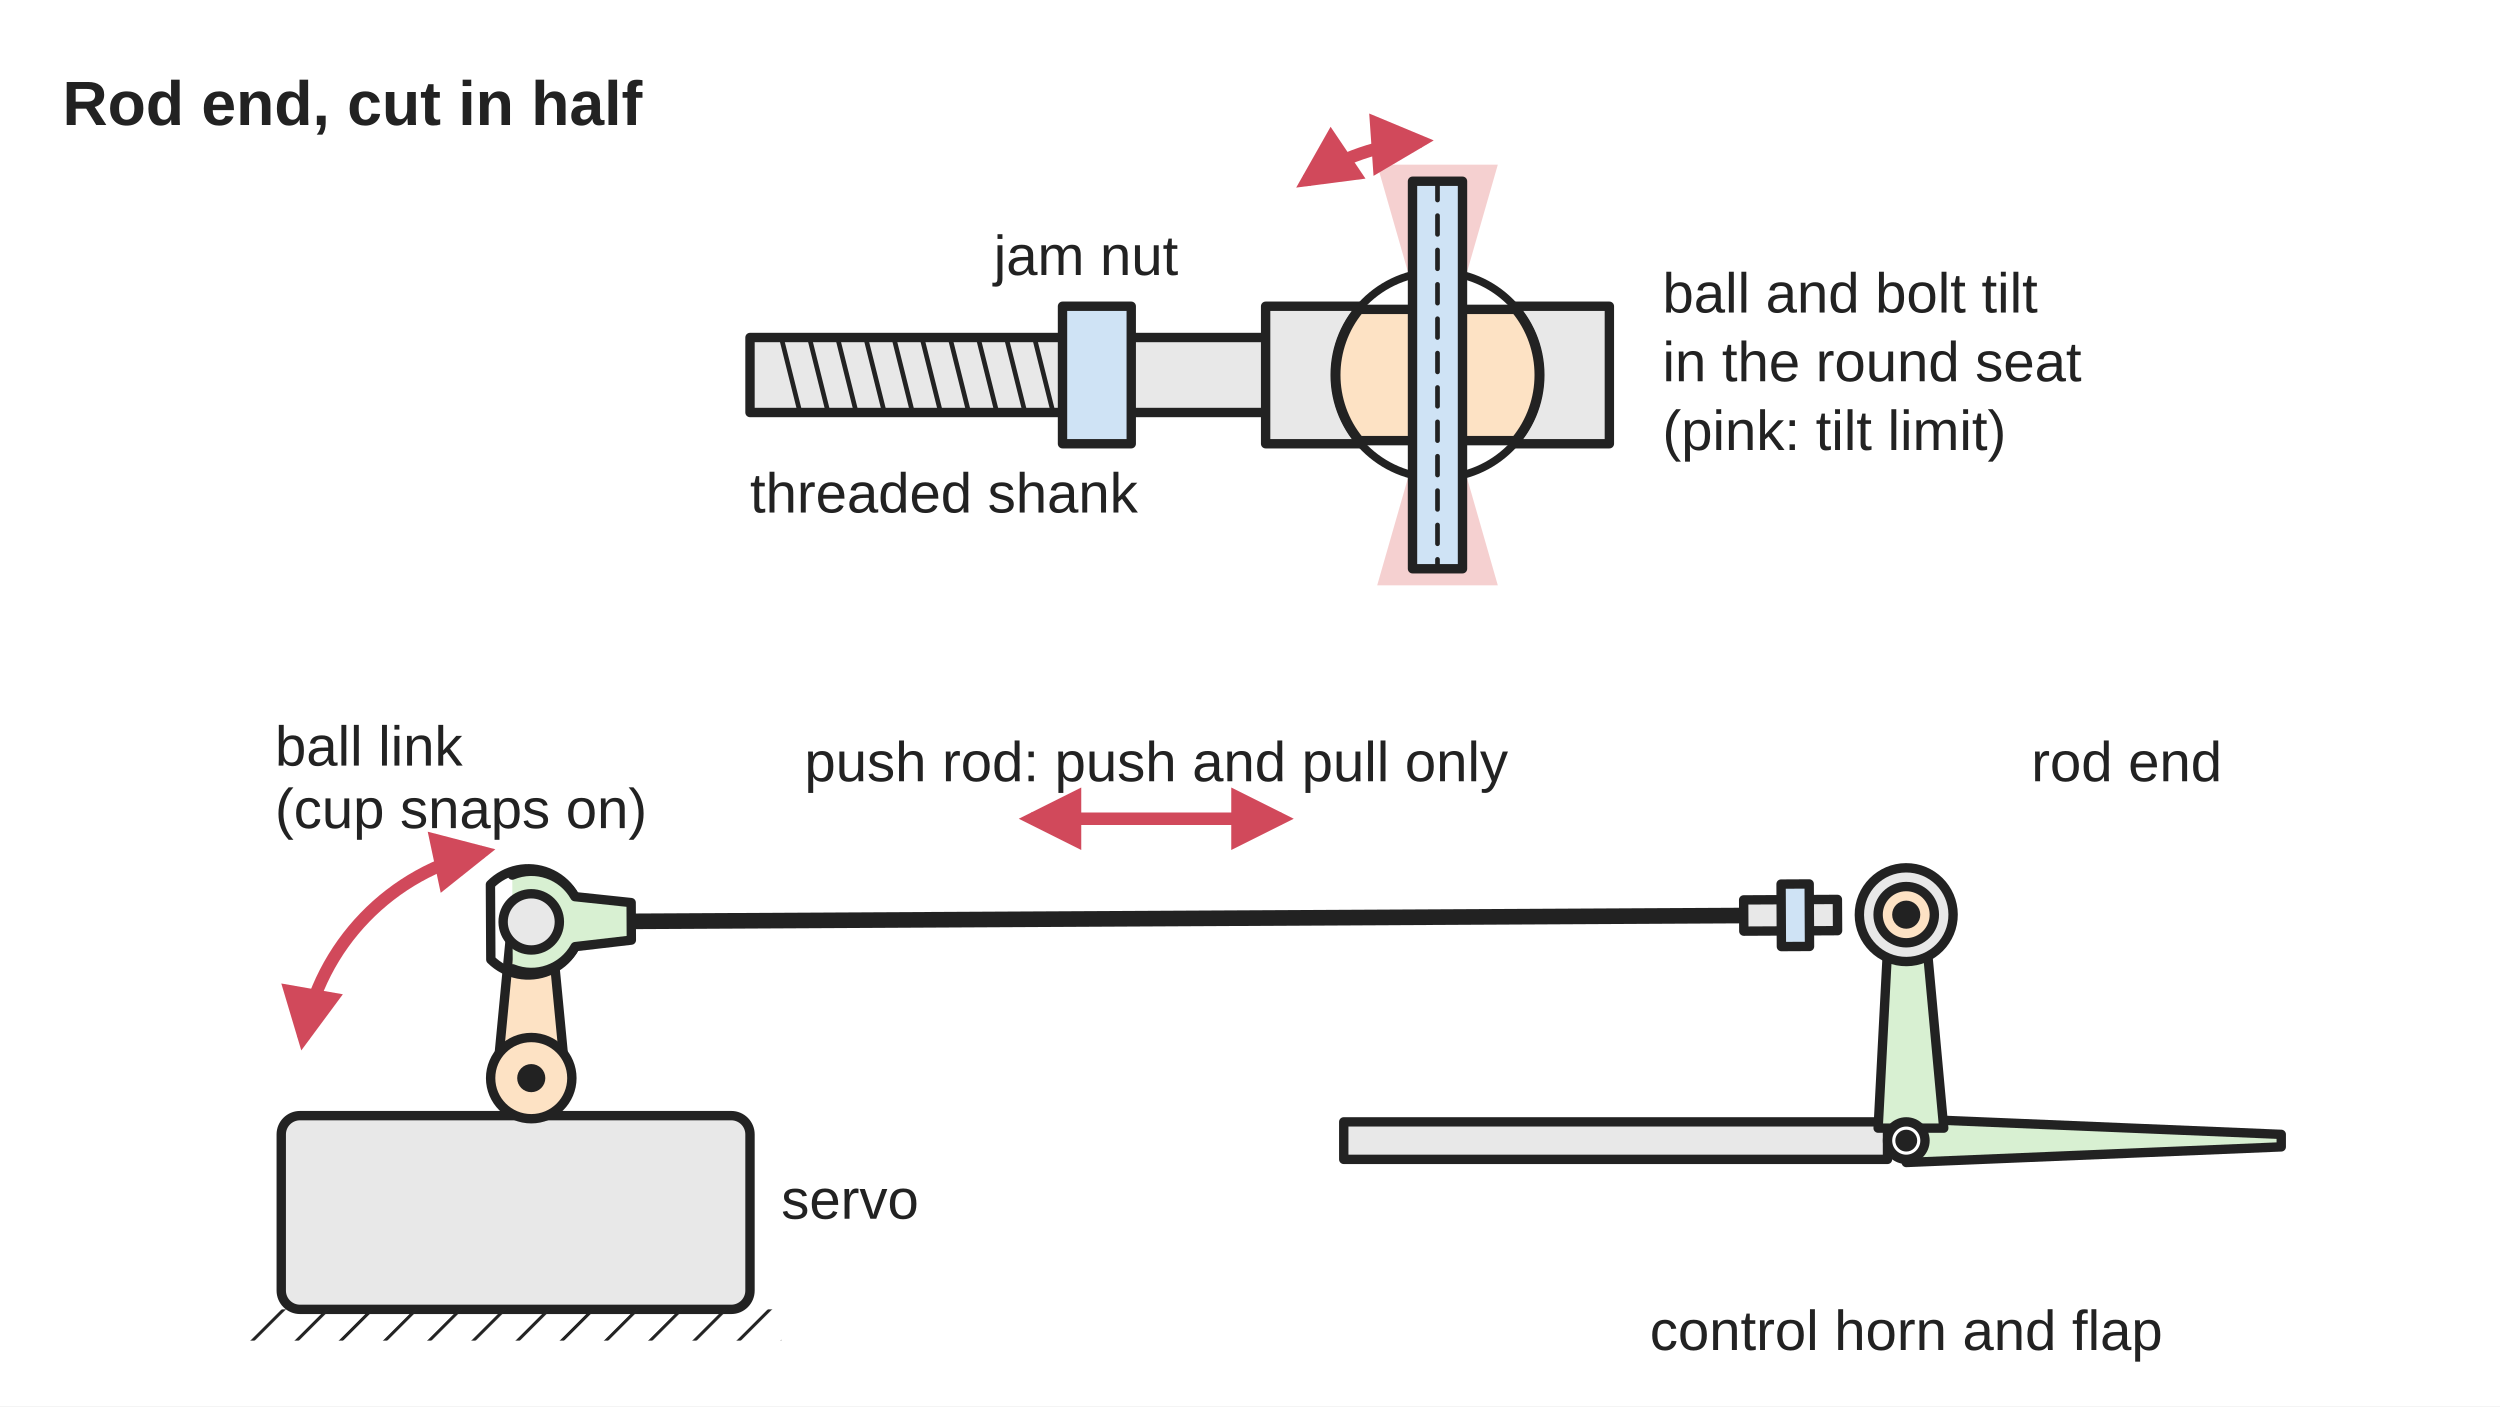
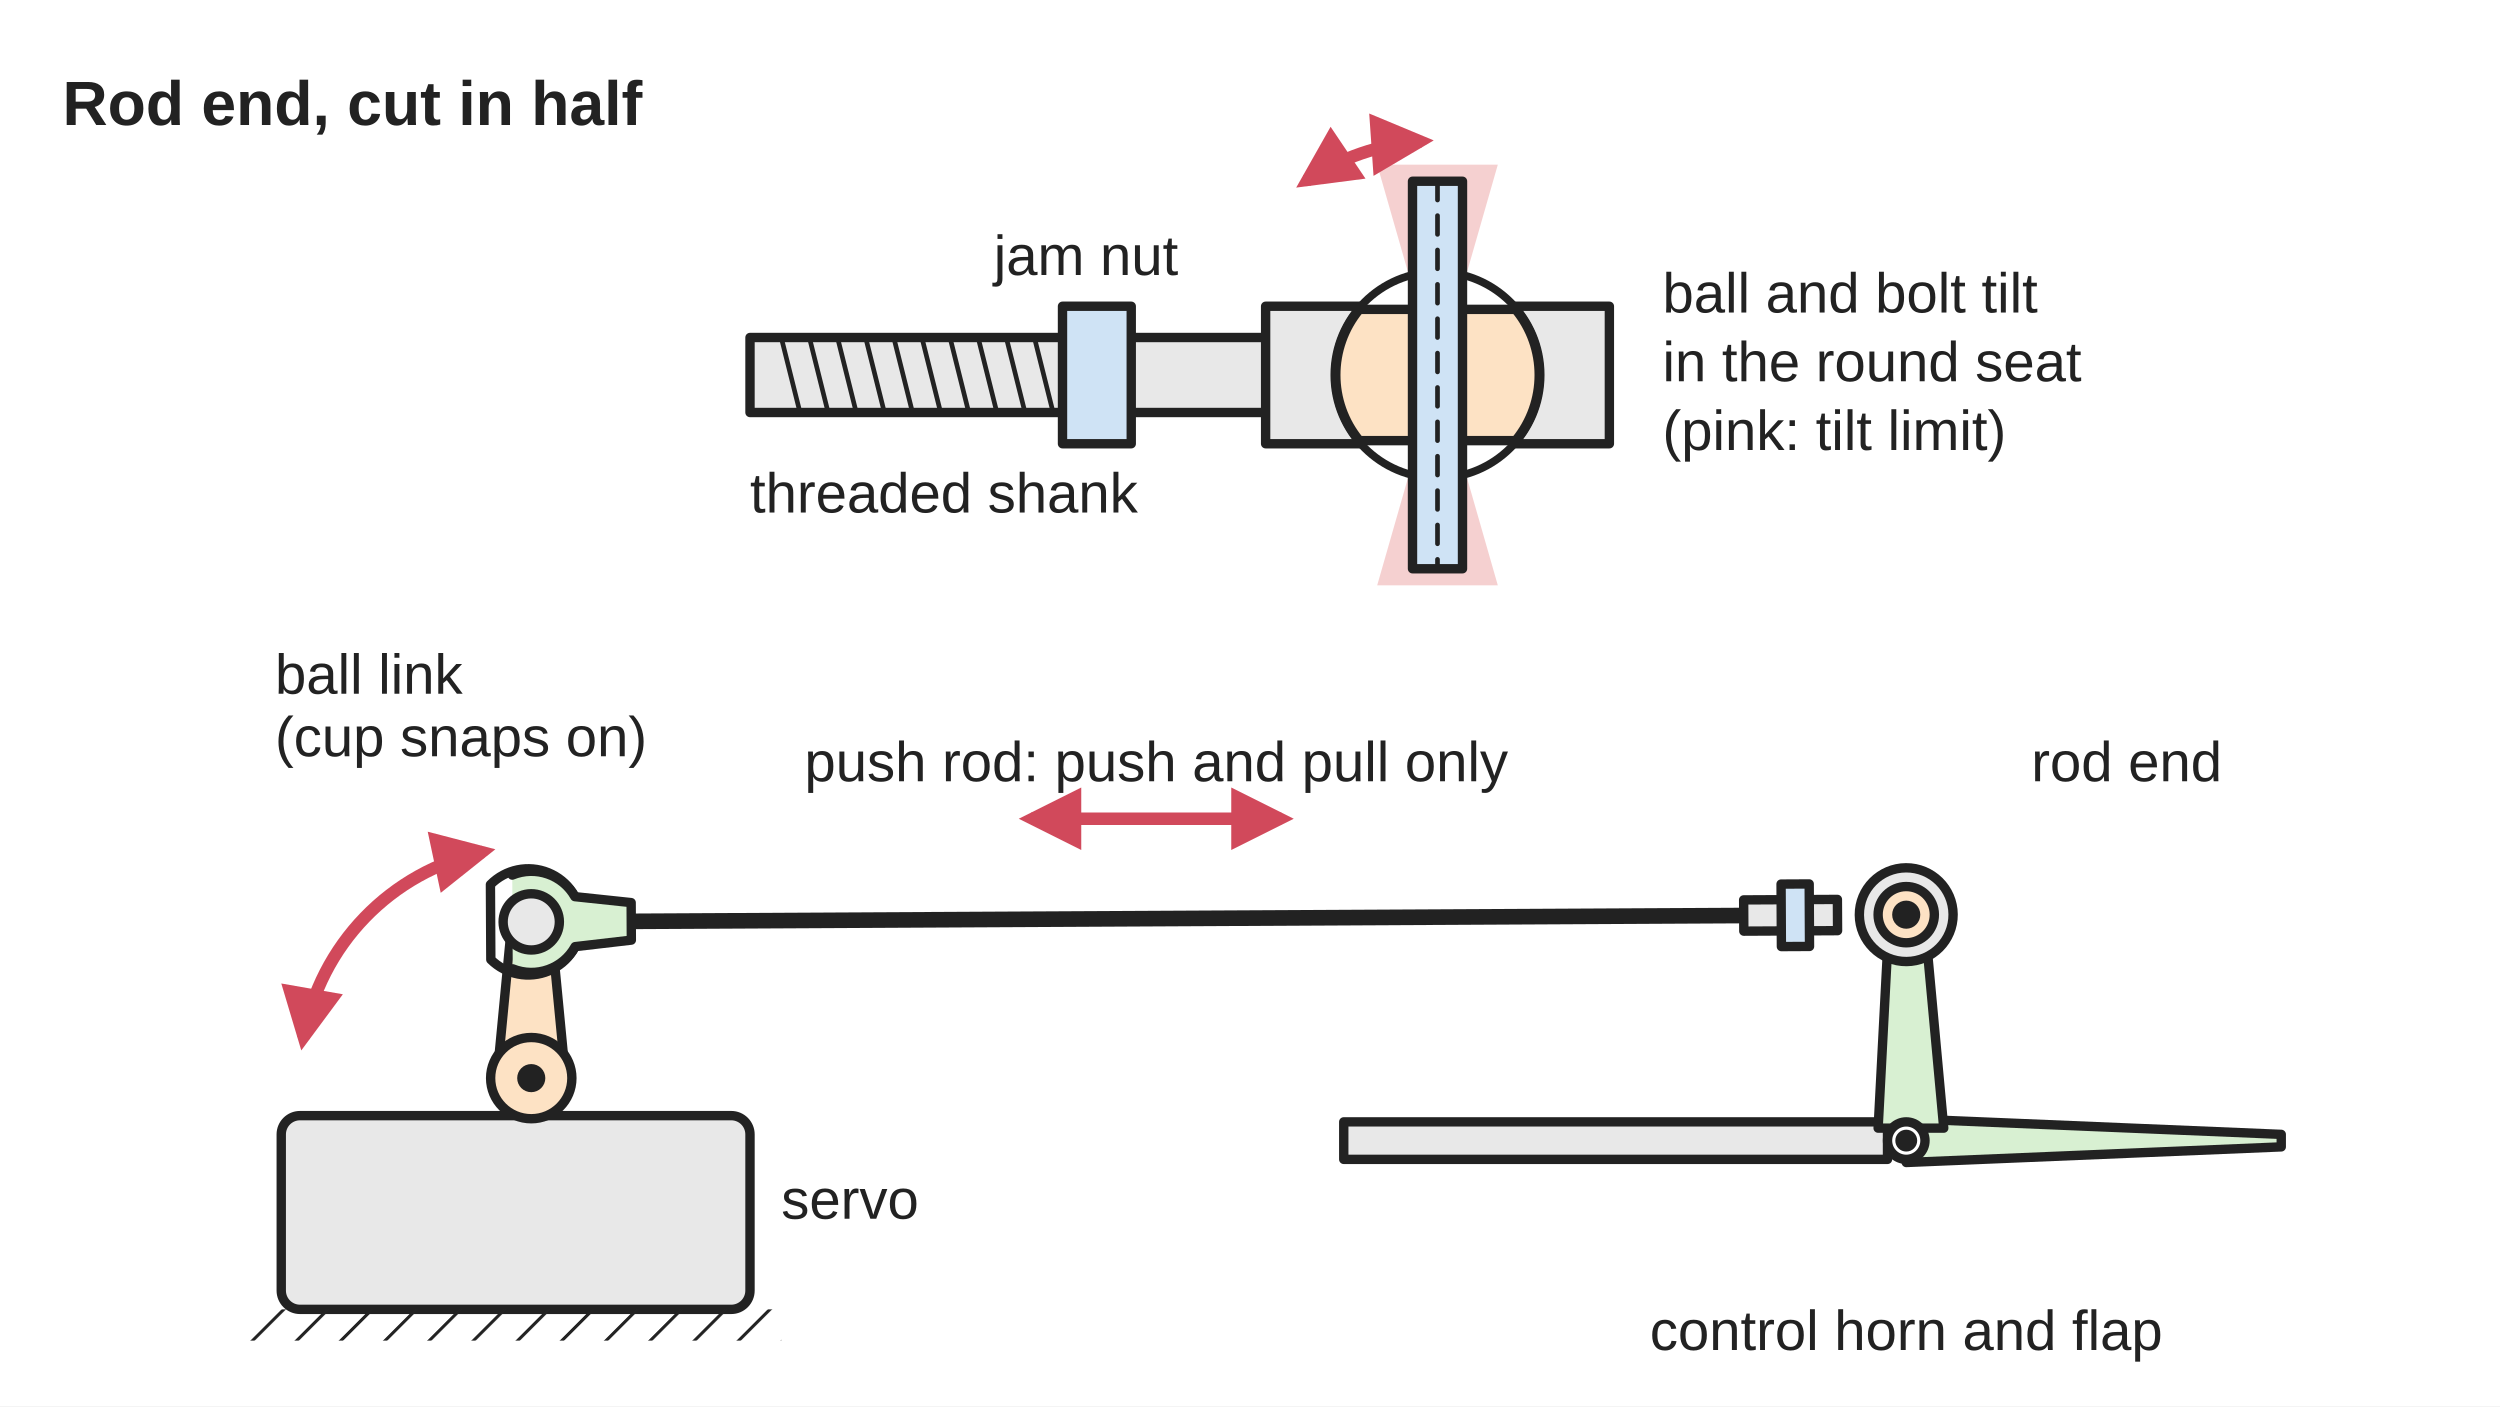
<svg xmlns="http://www.w3.org/2000/svg" viewBox="0 0 800 450" width="800" height="450" role="img">
  <rect width="800" height="450" fill="#ffffff" />
  <defs>
    <marker id="ah" viewBox="0 0 10 10" refX="8" refY="5" markerWidth="5" markerHeight="5" orient="auto-start-reverse">
      <path d="M0,0 L10,5 L0,10 z" fill="#d1495b" />
    </marker>
    <pattern id="hatch" width="10" height="10" patternUnits="userSpaceOnUse" patternTransform="rotate(45)">
      <line x1="0" y1="0" x2="0" y2="10" stroke="#222" stroke-width="2" />
    </pattern>
  </defs>
  <g stroke="#222" stroke-width="3" stroke-linejoin="round" stroke-linecap="round">
    <path d="M460,120 L479.3,52.7 L440.7,52.7 Z" fill="#f5d0d0" stroke="none" />
    <path d="M460,120 L479.3,187.3 L440.7,187.3 Z" fill="#f5d0d0" stroke="none" />
    <rect x="240" y="108" width="172" height="24" fill="#e8e8e8" />
    <line x1="250" y1="108" x2="256" y2="132" stroke-width="1.5" />
    <line x1="259" y1="108" x2="265" y2="132" stroke-width="1.5" />
    <line x1="268" y1="108" x2="274" y2="132" stroke-width="1.5" />
    <line x1="277" y1="108" x2="283" y2="132" stroke-width="1.5" />
    <line x1="286" y1="108" x2="292" y2="132" stroke-width="1.5" />
    <line x1="295" y1="108" x2="301" y2="132" stroke-width="1.5" />
    <line x1="304" y1="108" x2="310" y2="132" stroke-width="1.5" />
    <line x1="313" y1="108" x2="319" y2="132" stroke-width="1.5" />
    <line x1="322" y1="108" x2="328" y2="132" stroke-width="1.5" />
    <line x1="331" y1="108" x2="337" y2="132" stroke-width="1.5" />
    <rect x="340" y="98" width="22" height="44" fill="#cfe3f5" />
    <path d="M405,98 L515,98 L515,142 L405,142 Z" fill="#e8e8e8" />
    <circle cx="460" cy="120" r="33" fill="#ffffff" stroke-width="2.5" />
    <g>
      <path d="M435,99 A33,33 0 0 0 435,141 L485,141 A33,33 0 0 0 485,99 Z" fill="#fde2c4" />
      <rect x="452" y="58" width="16" height="124" fill="#cfe3f5" />
      <line x1="460" y1="58" x2="460" y2="182" stroke-dasharray="6 5" stroke-width="1.5" />
    </g>
    <rect x="90" y="357" width="150" height="62" rx="6" fill="#e8e8e8" />
    <rect x="80" y="419" width="170" height="10" fill="url(#hatch)" stroke="none" />
    <path d="M430,359 L604,359 L604,371 L430,371 Z" fill="#e8e8e8" />
    <g>
      <path d="M610,358 L730,363 L730,367 L610,372 Z" fill="#d8f0d2" />
      <path d="M601,361 L605,285.0 L615,285.0 L622,361 Z" fill="#d8f0d2" />
      <circle cx="610" cy="293" r="5" fill="#ffffff" />
    </g>
    <circle cx="610" cy="365" r="6" fill="#ffffff" />
    <circle cx="610" cy="365" r="2" fill="#222" />
    <g>
      <path d="M159,345 L164,293.0 L176,293.0 L181,345 Z" fill="#fde2c4" />
      <circle cx="170" cy="345" r="13" fill="#fde2c4" />
      <circle cx="170" cy="345" r="3" fill="#222" />
      <circle cx="170" cy="295" r="7" fill="#e8e8e8" />
    </g>
    <g transform="translate(170 295)">
      <g transform="rotate(-0.3)">
        <line x1="30" y1="0" x2="392" y2="0" stroke-width="5" />
        <path d="M-13,-12 A17,17 0 1 1 -13,12 Z" fill="none" />
        <path d="M-6,-15 A16,16 0 0 1 14,-8 L32,-6 L32,6 L14,8 A16,16 0 0 1 -6,15" fill="#d8f0d2" />
        <circle cx="0" cy="0" r="9" fill="#e8e8e8" />
        <rect x="388" y="-5" width="30" height="10" fill="#e8e8e8" />
        <rect x="400" y="-10" width="9" height="20" fill="#cfe3f5" />
        <circle cx="440" cy="0" r="15" fill="#e8e8e8" />
        <circle cx="440" cy="0" r="9" fill="#fde2c4" />
        <circle cx="440" cy="0" r="3" fill="#222" />
      </g>
    </g>
  </g>
  <g fill="none" stroke="#d1495b" stroke-width="4" marker-end="url(#ah)">
    <path d="M97.1,332.2 A74,74 0 0 1 154.6,272.6" marker-start="url(#ah)" />
    <line x1="330" y1="262" x2="410" y2="262" marker-start="url(#ah)" />
    <path d="M418.1,57.8 A75,75 0 0 1 454.8,45.2" marker-start="url(#ah)" />
  </g>
  <g font-family="Arial, Helvetica, sans-serif" font-size="18" fill="#222">
    <text x="20" y="40" font-size="20" font-weight="bold">Rod end, cut in half</text>
    <text x="532" y="100">ball and bolt tilt</text>
    <text x="532" y="122">in the round seat</text>
    <text x="532" y="144">(pink: tilt limit)</text>
    <text x="240" y="164">threaded shank</text>
    <text x="318" y="88">jam nut</text>
    <text x="250" y="390">servo</text>
-     <text x="88" y="245">ball link</text>
-     <text x="88" y="265">(cup snaps on)</text>
+     <text x="88" y="222">ball link</text>
+     <text x="88" y="242">(cup snaps on)</text>
    <text x="370" y="250" text-anchor="middle">push rod: push and pull only</text>
    <text x="650" y="250">rod end</text>
    <text x="610" y="432" text-anchor="middle">control horn and flap</text>
  </g>
</svg>
